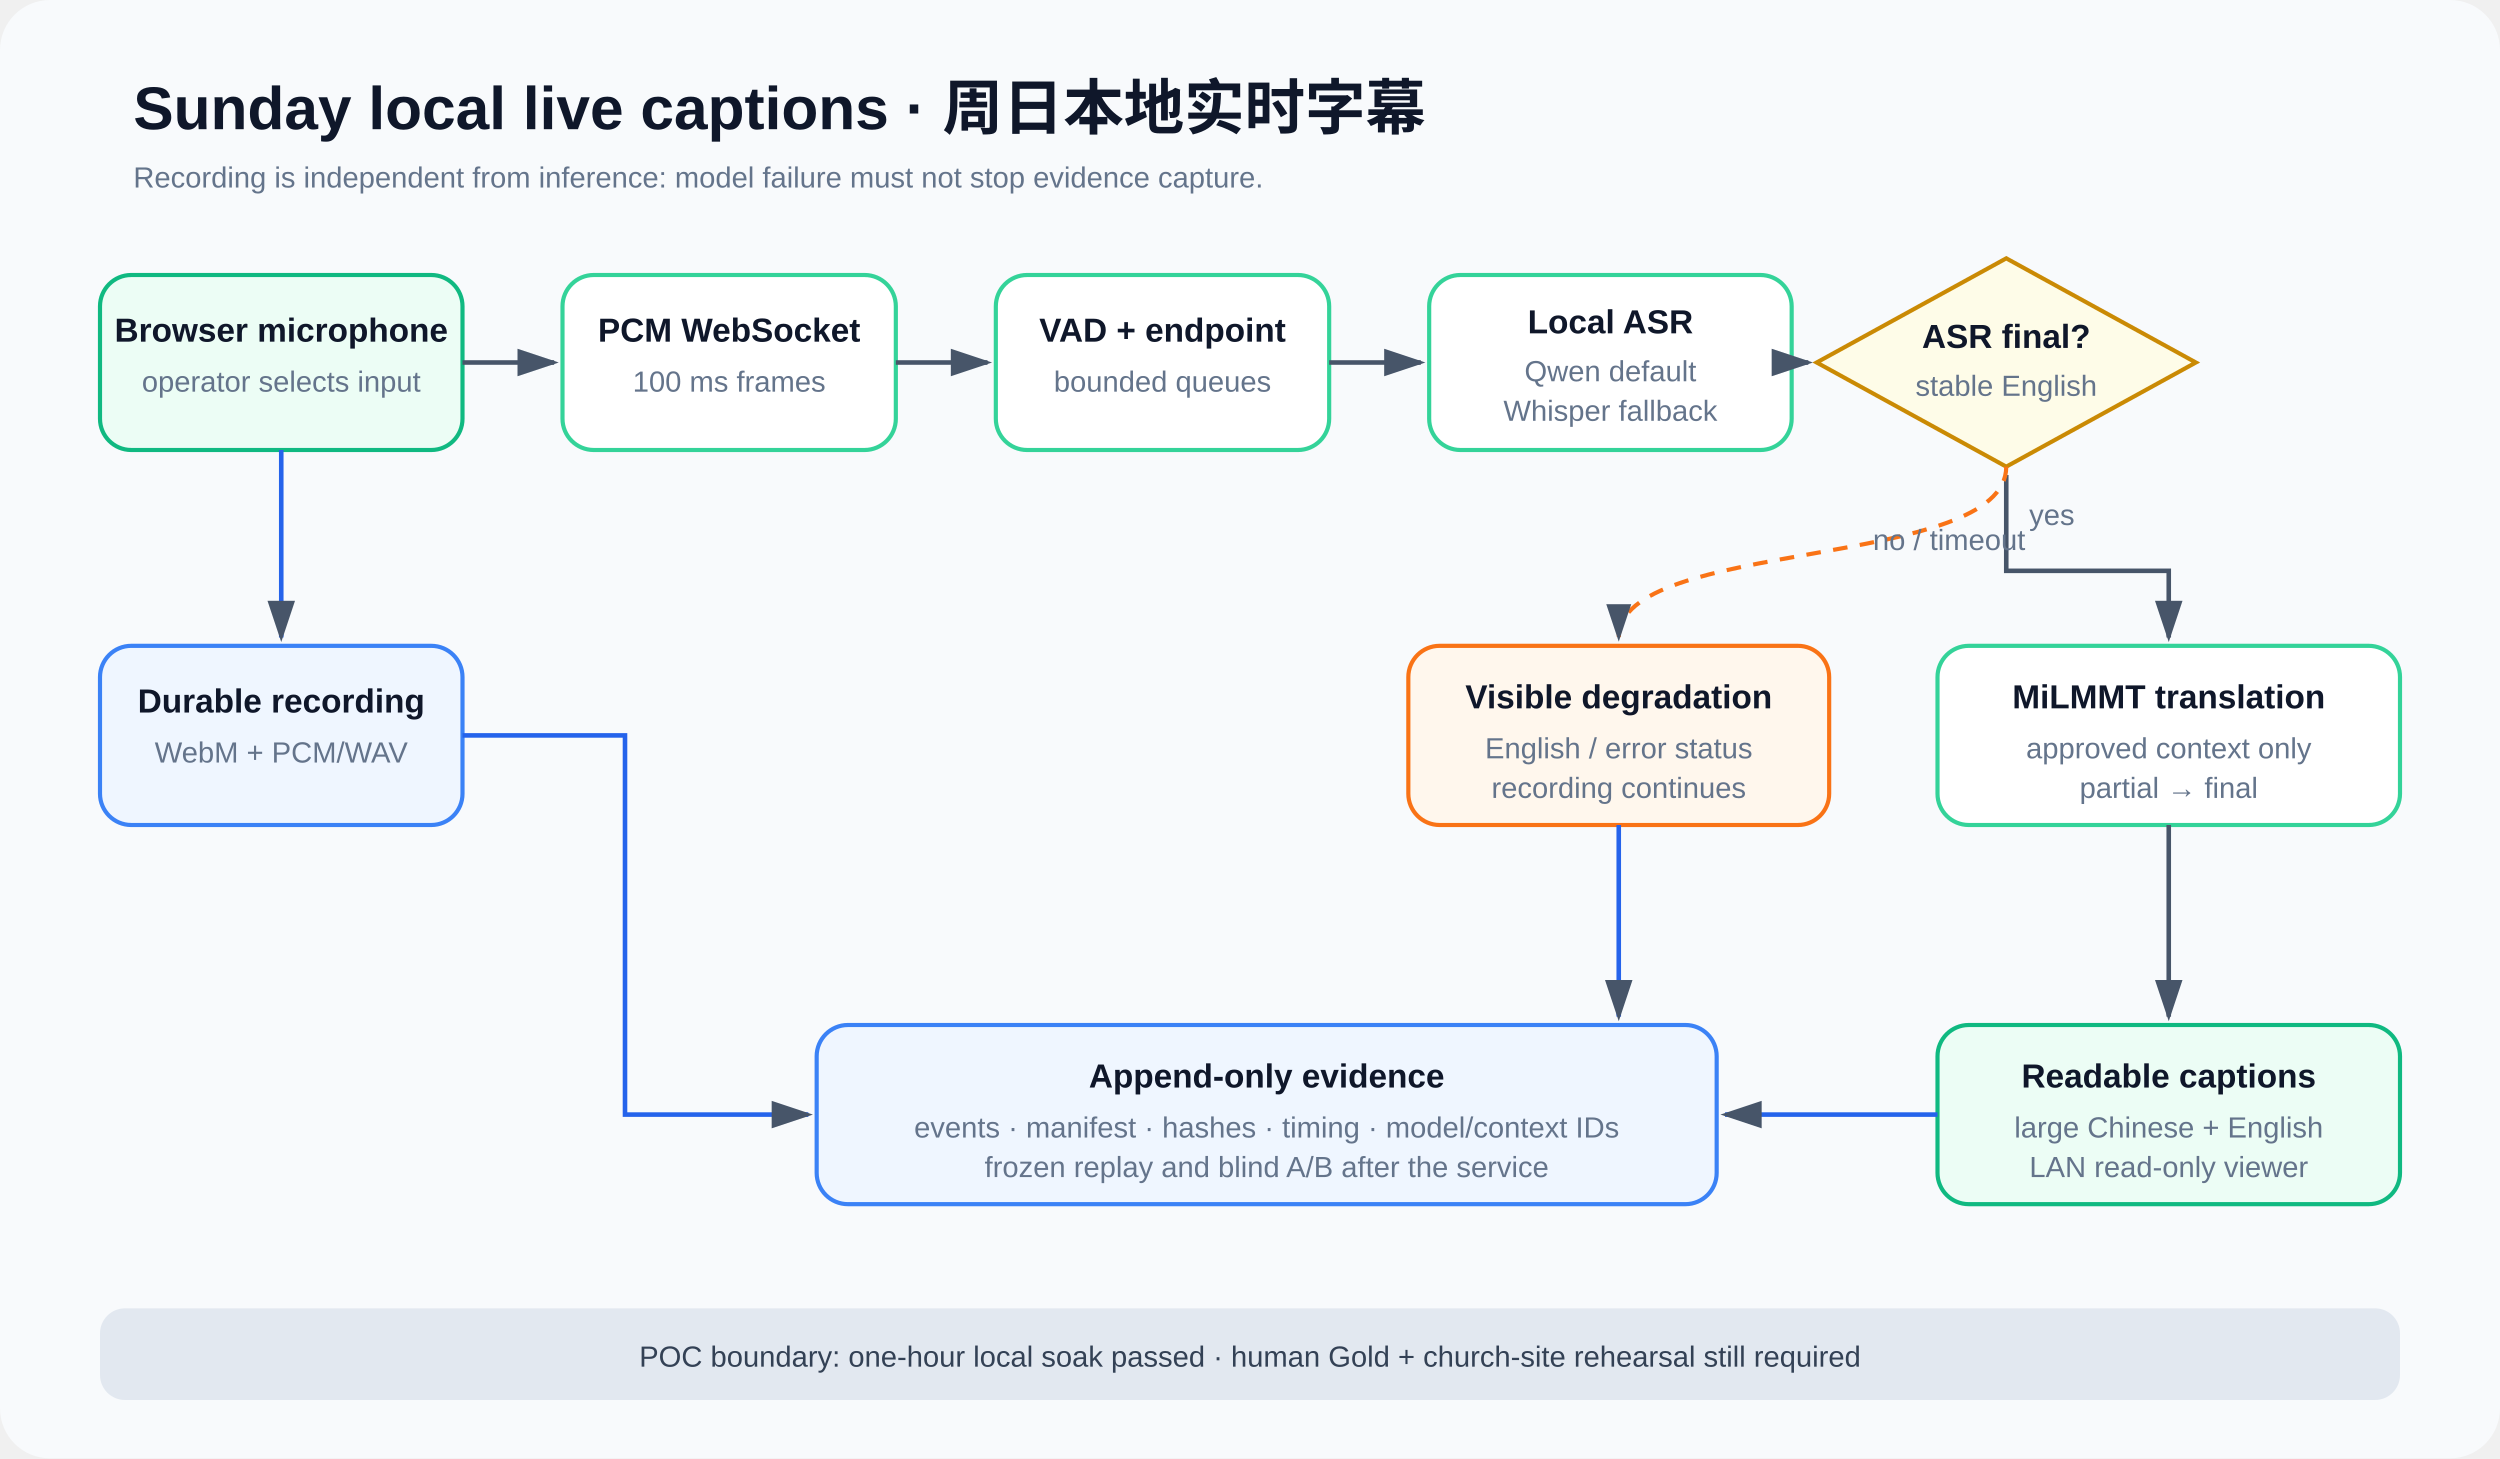
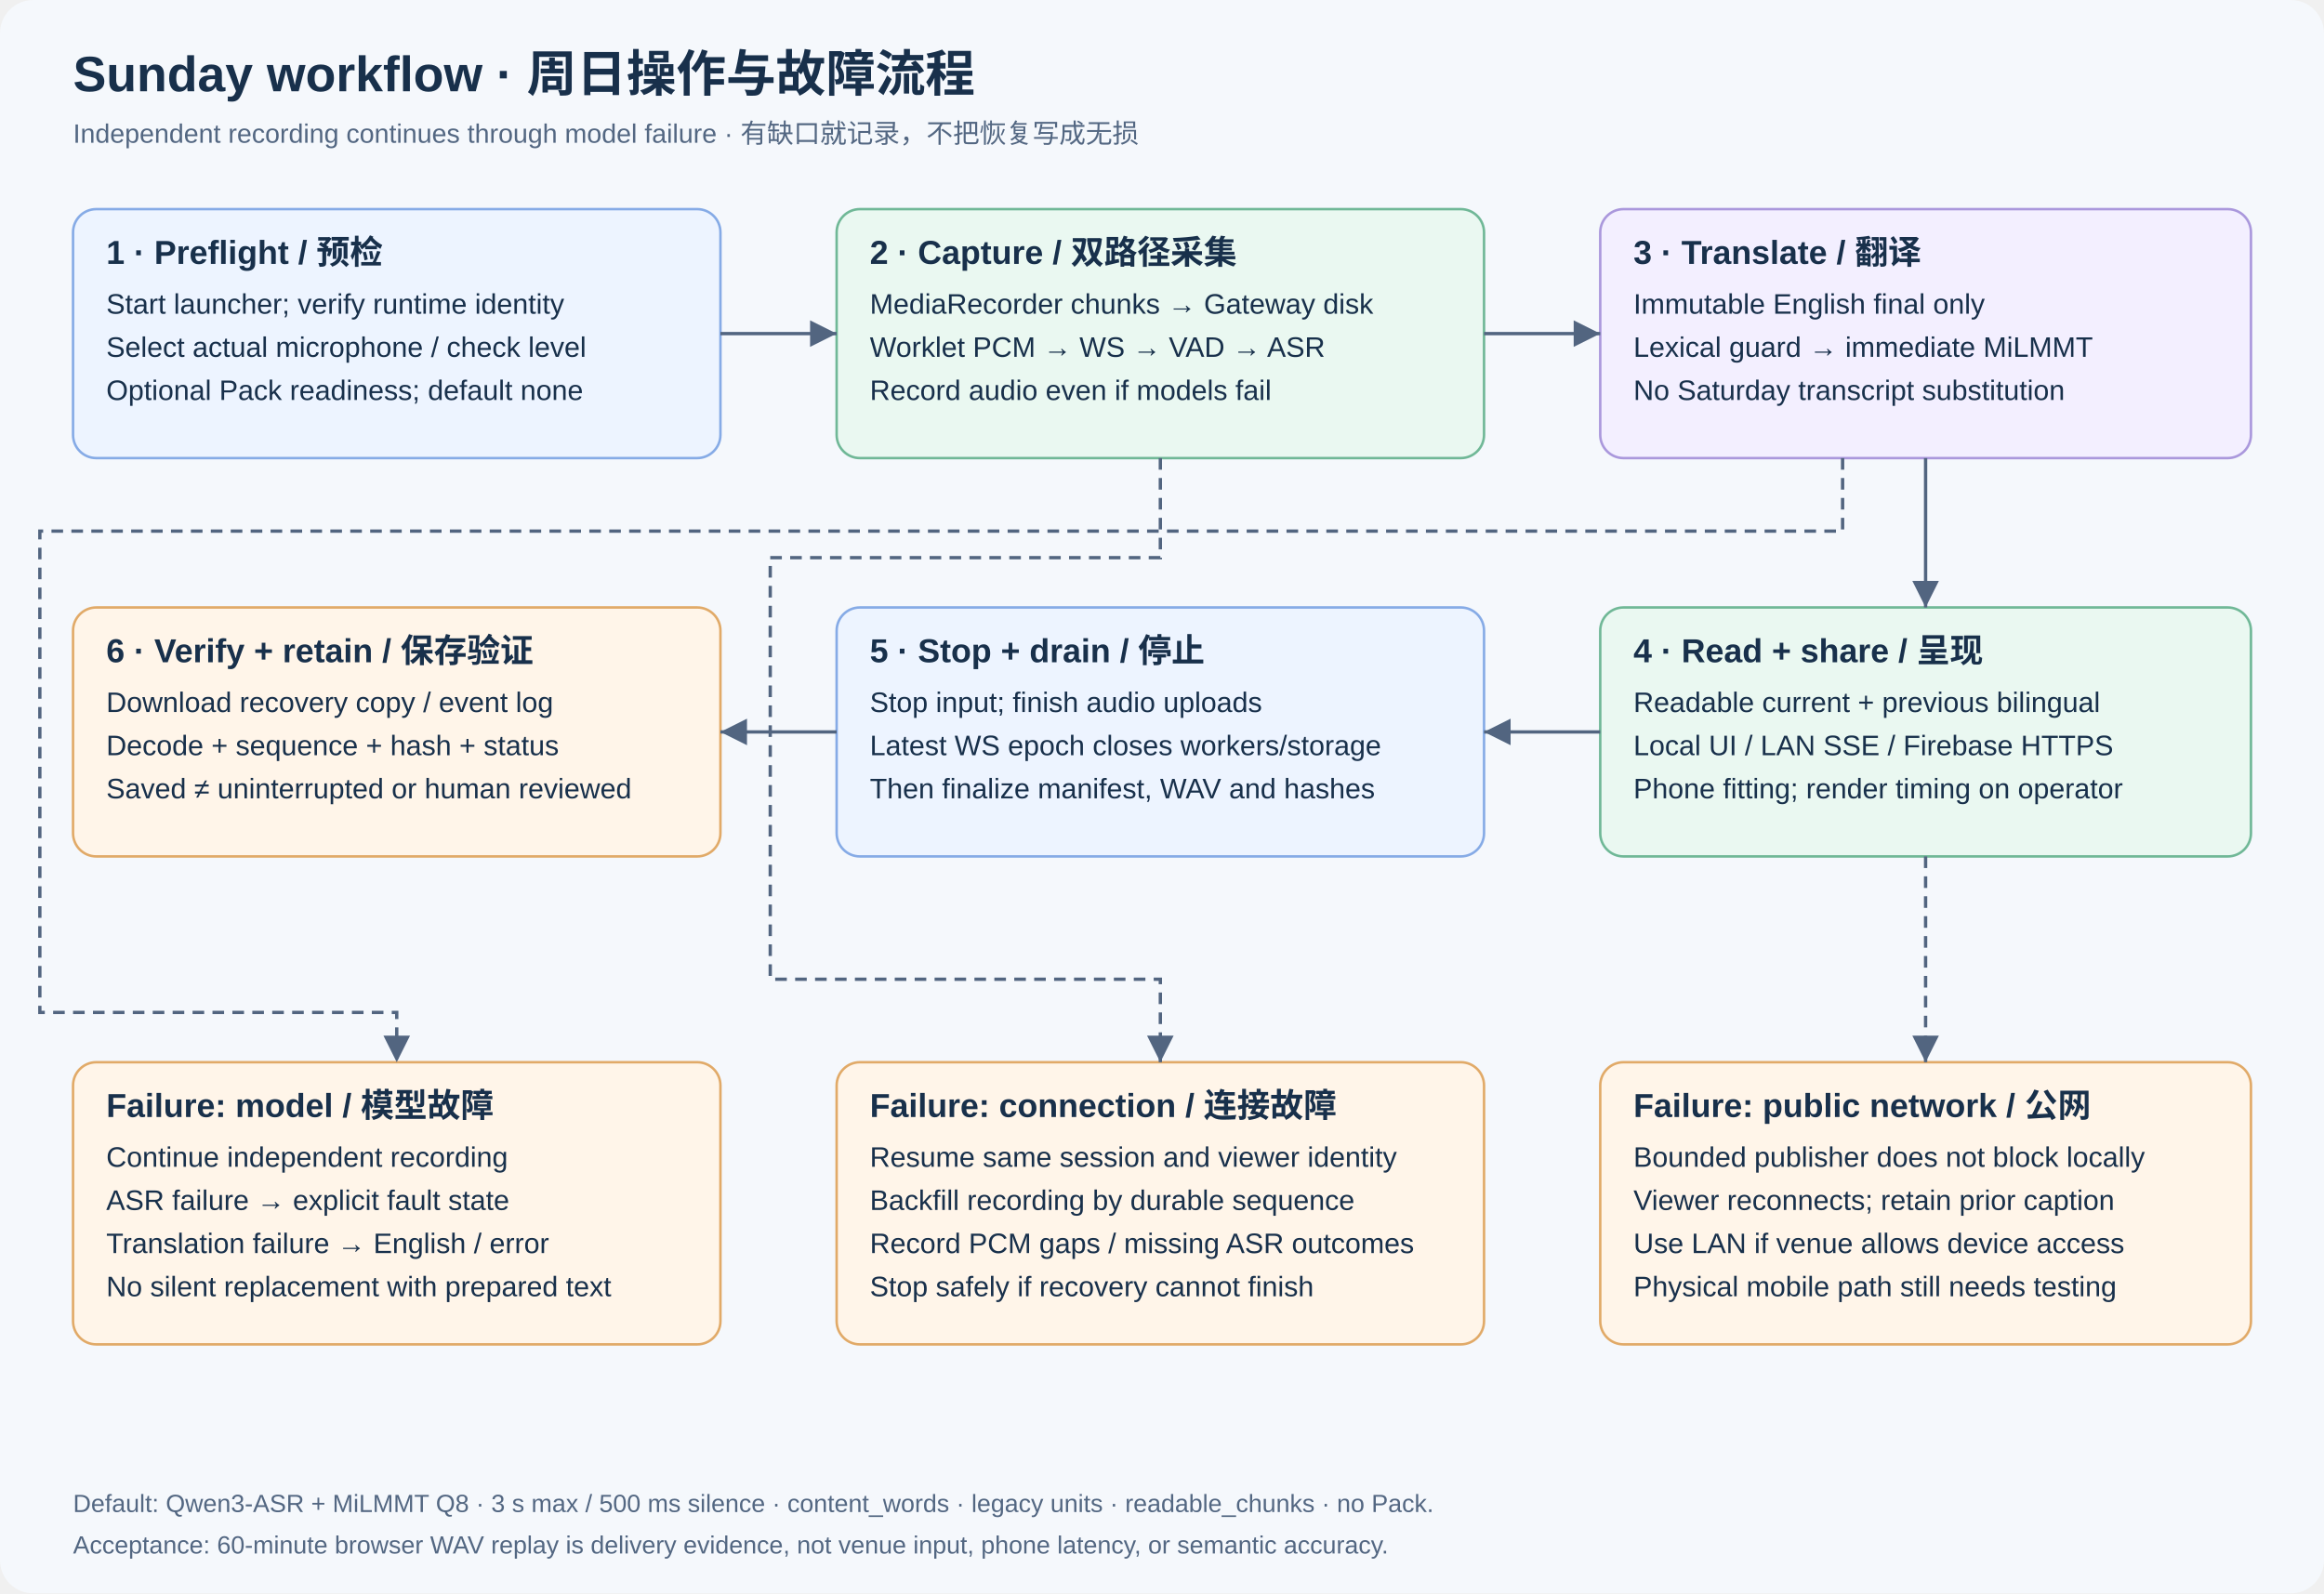
- <svg xmlns="http://www.w3.org/2000/svg" width="1200" height="700" viewBox="0 0 1200 700" role="img" aria-labelledby="title desc">
+ <svg xmlns="http://www.w3.org/2000/svg" width="1400" height="960" viewBox="0 0 1400 960" role="img" aria-labelledby="title desc">
  <defs>
-     <marker id="a" markerWidth="10" markerHeight="10" refX="8" refY="3" orient="auto">
-       <path d="M0 0L0 6L9 3z" fill="#475569" />
+     <marker id="arrow" markerWidth="9" markerHeight="9" refX="8" refY="4" orient="auto">
+       <path d="M0 0L8 4L0 8Z" fill="#526580" />
    </marker>
-     <style>text{font-family:Arial,"PingFang SC","Microsoft YaHei",sans-serif}.bg{fill:#f8fafc}.title{font-size:29px;font-weight:700;fill:#0f172a}.sub{font-size:14px;fill:#64748b}.h{font-size:16px;font-weight:700;fill:#0f172a}.t{font-size:14px;fill:#334155}.cap{fill:#ecfdf5;stroke:#10b981;stroke-width:2}.proc{fill:#fff;stroke:#34d399;stroke-width:2}.store{fill:#eff6ff;stroke:#3b82f6;stroke-width:2}.gate{fill:#fefce8;stroke:#ca8a04;stroke-width:2}.fallback{fill:#fff7ed;stroke:#f97316;stroke-width:2}.line{fill:none;stroke:#475569;stroke-width:2.2;marker-end:url(#a)}.safe{fill:none;stroke:#2563eb;stroke-width:2.2;marker-end:url(#a)}.dash{fill:none;stroke:#f97316;stroke-width:2;stroke-dasharray:7 6;marker-end:url(#a)}</style>
+     <style>text{font-family:Arial,"PingFang SC","Microsoft YaHei",sans-serif;fill:#18304b}.title{font-size:30px;font-weight:700}.subtitle{font-size:16px;fill:#536782}.head{font-size:20px;font-weight:700}.body{font-size:17px}.note{font-size:15px;fill:#536782}.edge{fill:none;stroke:#526580;stroke-width:2;marker-end:url(#arrow)}.dash{stroke-dasharray:7 5}</style>
  </defs>
-   <rect class="bg" width="1200" height="700" rx="24" />
-   <text class="title" x="64" y="62">Sunday local live captions · 周日本地实时字幕</text>
-   <text class="sub" x="64" y="90">Recording is independent from inference: model failure must not stop evidence capture.</text>
-   <rect class="cap" x="48" y="132" width="174" height="84" rx="15" />
-   <text class="h" x="135" y="164" text-anchor="middle">Browser microphone</text>
-   <text class="sub" x="135" y="188" text-anchor="middle">operator selects input</text>
-   <rect class="store" x="48" y="310" width="174" height="86" rx="15" />
-   <text class="h" x="135" y="342" text-anchor="middle">Durable recording</text>
-   <text class="sub" x="135" y="366" text-anchor="middle">WebM + PCM/WAV</text>
-   <path class="safe" d="M135 216V306" />
-   <rect class="proc" x="270" y="132" width="160" height="84" rx="15" />
-   <text class="h" x="350" y="164" text-anchor="middle">PCM WebSocket</text>
-   <text class="sub" x="350" y="188" text-anchor="middle">100 ms frames</text>
-   <rect class="proc" x="478" y="132" width="160" height="84" rx="15" />
-   <text class="h" x="558" y="164" text-anchor="middle">VAD + endpoint</text>
-   <text class="sub" x="558" y="188" text-anchor="middle">bounded queues</text>
-   <rect class="proc" x="686" y="132" width="174" height="84" rx="15" />
-   <text class="h" x="773" y="160" text-anchor="middle">Local ASR</text>
-   <text class="sub" x="773" y="183" text-anchor="middle">Qwen default</text>
-   <text class="sub" x="773" y="202" text-anchor="middle">Whisper fallback</text>
-   <path class="line" d="M222 174H266" />
-   <path class="line" d="M430 174H474" />
-   <path class="line" d="M638 174H682" />
-   <polygon class="gate" points="963,124 1054,174 963,224 872,174" />
-   <text class="h" x="963" y="167" text-anchor="middle">ASR final?</text>
-   <text class="sub" x="963" y="190" text-anchor="middle">stable English</text>
-   <path class="line" d="M860 174H868" />
-   <rect class="proc" x="930" y="310" width="222" height="86" rx="15" />
-   <text class="h" x="1041" y="340" text-anchor="middle">MiLMMT translation</text>
-   <text class="sub" x="1041" y="364" text-anchor="middle">approved context only</text>
-   <text class="sub" x="1041" y="383" text-anchor="middle">partial → final</text>
-   <path class="line" d="M963 228V274H1041V306" />
-   <text class="sub" x="974" y="252">yes</text>
-   <rect class="fallback" x="676" y="310" width="202" height="86" rx="15" />
-   <text class="h" x="777" y="340" text-anchor="middle">Visible degradation</text>
-   <text class="sub" x="777" y="364" text-anchor="middle">English / error status</text>
-   <text class="sub" x="777" y="383" text-anchor="middle">recording continues</text>
-   <path class="dash" d="M963 224C963 274 777 258 777 306" />
-   <text class="sub" x="899" y="264">no / timeout</text>
-   <rect class="cap" x="930" y="492" width="222" height="86" rx="15" />
-   <text class="h" x="1041" y="522" text-anchor="middle">Readable captions</text>
-   <text class="sub" x="1041" y="546" text-anchor="middle">large Chinese + English</text>
-   <text class="sub" x="1041" y="565" text-anchor="middle">LAN read-only viewer</text>
-   <path class="line" d="M1041 396V488" />
-   <rect class="store" x="392" y="492" width="432" height="86" rx="15" />
-   <text class="h" x="608" y="522" text-anchor="middle">Append-only evidence</text>
-   <text class="sub" x="608" y="546" text-anchor="middle">events · manifest · hashes · timing · model/context IDs</text>
-   <text class="sub" x="608" y="565" text-anchor="middle">frozen replay and blind A/B after the service</text>
-   <path class="safe" d="M222 353H300V535H388" />
-   <path class="safe" d="M777 396V488" />
-   <path class="safe" d="M930 535H828" />
-   <rect fill="#e2e8f0" x="48" y="628" width="1104" height="44" rx="12" />
-   <text class="t" x="600" y="656" text-anchor="middle">POC boundary: one-hour local soak passed · human Gold + church-site rehearsal still required</text>
+   <rect width="1400" height="960" rx="20" fill="#f5f8fc" />
+   <text x="44" y="55" class="title" text-anchor="start">Sunday workflow · 周日操作与故障流程</text>
+   <text x="44" y="86" class="subtitle" text-anchor="start">Independent recording continues through model failure · 有缺口就记录，不把恢复写成无损</text>
+   <rect x="44" y="126" width="390" height="150" rx="14" fill="#edf4ff" stroke="#86abe6" stroke-width="1.5" />
+   <text x="64" y="159" class="head" text-anchor="start">1 · Preflight / 预检</text>
+   <text x="64" y="189" class="body" text-anchor="start">Start launcher; verify runtime identity</text>
+   <text x="64" y="215" class="body" text-anchor="start">Select actual microphone / check level</text>
+   <text x="64" y="241" class="body" text-anchor="start">Optional Pack readiness; default none</text>
+   <rect x="504" y="126" width="390" height="150" rx="14" fill="#eaf8f1" stroke="#70b897" stroke-width="1.5" />
+   <text x="524" y="159" class="head" text-anchor="start">2 · Capture / 双路径采集</text>
+   <text x="524" y="189" class="body" text-anchor="start">MediaRecorder chunks → Gateway disk</text>
+   <text x="524" y="215" class="body" text-anchor="start">Worklet PCM → WS → VAD → ASR</text>
+   <text x="524" y="241" class="body" text-anchor="start">Record audio even if models fail</text>
+   <rect x="964" y="126" width="392" height="150" rx="14" fill="#f3efff" stroke="#aa98dc" stroke-width="1.5" />
+   <text x="984" y="159" class="head" text-anchor="start">3 · Translate / 翻译</text>
+   <text x="984" y="189" class="body" text-anchor="start">Immutable English final only</text>
+   <text x="984" y="215" class="body" text-anchor="start">Lexical guard → immediate MiLMMT</text>
+   <text x="984" y="241" class="body" text-anchor="start">No Saturday transcript substitution</text>
+   <path d="M434 201H504" class="edge" />
+   <path d="M894 201H964" class="edge" />
+   <rect x="964" y="366" width="392" height="150" rx="14" fill="#eaf8f1" stroke="#70b897" stroke-width="1.5" />
+   <text x="984" y="399" class="head" text-anchor="start">4 · Read + share / 呈现</text>
+   <text x="984" y="429" class="body" text-anchor="start">Readable current + previous bilingual</text>
+   <text x="984" y="455" class="body" text-anchor="start">Local UI / LAN SSE / Firebase HTTPS</text>
+   <text x="984" y="481" class="body" text-anchor="start">Phone fitting; render timing on operator</text>
+   <path d="M1160 276V366" class="edge" />
+   <rect x="504" y="366" width="390" height="150" rx="14" fill="#edf4ff" stroke="#86abe6" stroke-width="1.5" />
+   <text x="524" y="399" class="head" text-anchor="start">5 · Stop + drain / 停止</text>
+   <text x="524" y="429" class="body" text-anchor="start">Stop input; finish audio uploads</text>
+   <text x="524" y="455" class="body" text-anchor="start">Latest WS epoch closes workers/storage</text>
+   <text x="524" y="481" class="body" text-anchor="start">Then finalize manifest, WAV and hashes</text>
+   <rect x="44" y="366" width="390" height="150" rx="14" fill="#fff5e9" stroke="#e1aa68" stroke-width="1.5" />
+   <text x="64" y="399" class="head" text-anchor="start">6 · Verify + retain / 保存验证</text>
+   <text x="64" y="429" class="body" text-anchor="start">Download recovery copy / event log</text>
+   <text x="64" y="455" class="body" text-anchor="start">Decode + sequence + hash + status</text>
+   <text x="64" y="481" class="body" text-anchor="start">Saved ≠ uninterrupted or human reviewed</text>
+   <path d="M964 441H894" class="edge" />
+   <path d="M504 441H434" class="edge" />
+   <rect x="44" y="640" width="390" height="170" rx="14" fill="#fff5e9" stroke="#e1aa68" stroke-width="1.5" />
+   <text x="64" y="673" class="head" text-anchor="start">Failure: model / 模型故障</text>
+   <text x="64" y="703" class="body" text-anchor="start">Continue independent recording</text>
+   <text x="64" y="729" class="body" text-anchor="start">ASR failure → explicit fault state</text>
+   <text x="64" y="755" class="body" text-anchor="start">Translation failure → English / error</text>
+   <text x="64" y="781" class="body" text-anchor="start">No silent replacement with prepared text</text>
+   <rect x="504" y="640" width="390" height="170" rx="14" fill="#fff5e9" stroke="#e1aa68" stroke-width="1.5" />
+   <text x="524" y="673" class="head" text-anchor="start">Failure: connection / 连接故障</text>
+   <text x="524" y="703" class="body" text-anchor="start">Resume same session and viewer identity</text>
+   <text x="524" y="729" class="body" text-anchor="start">Backfill recording by durable sequence</text>
+   <text x="524" y="755" class="body" text-anchor="start">Record PCM gaps / missing ASR outcomes</text>
+   <text x="524" y="781" class="body" text-anchor="start">Stop safely if recovery cannot finish</text>
+   <rect x="964" y="640" width="392" height="170" rx="14" fill="#fff5e9" stroke="#e1aa68" stroke-width="1.5" />
+   <text x="984" y="673" class="head" text-anchor="start">Failure: public network / 公网</text>
+   <text x="984" y="703" class="body" text-anchor="start">Bounded publisher does not block locally</text>
+   <text x="984" y="729" class="body" text-anchor="start">Viewer reconnects; retain prior caption</text>
+   <text x="984" y="755" class="body" text-anchor="start">Use LAN if venue allows device access</text>
+   <text x="984" y="781" class="body" text-anchor="start">Physical mobile path still needs testing</text>
+   <path d="M1110 276V320H24V610H239V640" class="edge dash" />
+   <path d="M699 276V336H464V590H699V640" class="edge dash" />
+   <path d="M1160 516V640" class="edge dash" />
+   <text x="44" y="911" class="note" text-anchor="start">Default: Qwen3-ASR + MiLMMT Q8 · 3 s max / 500 ms silence · content_words · legacy units · readable_chunks · no Pack.</text>
+   <text x="44" y="936" class="note" text-anchor="start">Acceptance: 60-minute browser WAV replay is delivery evidence, not venue input, phone latency, or semantic accuracy.</text>
</svg>
